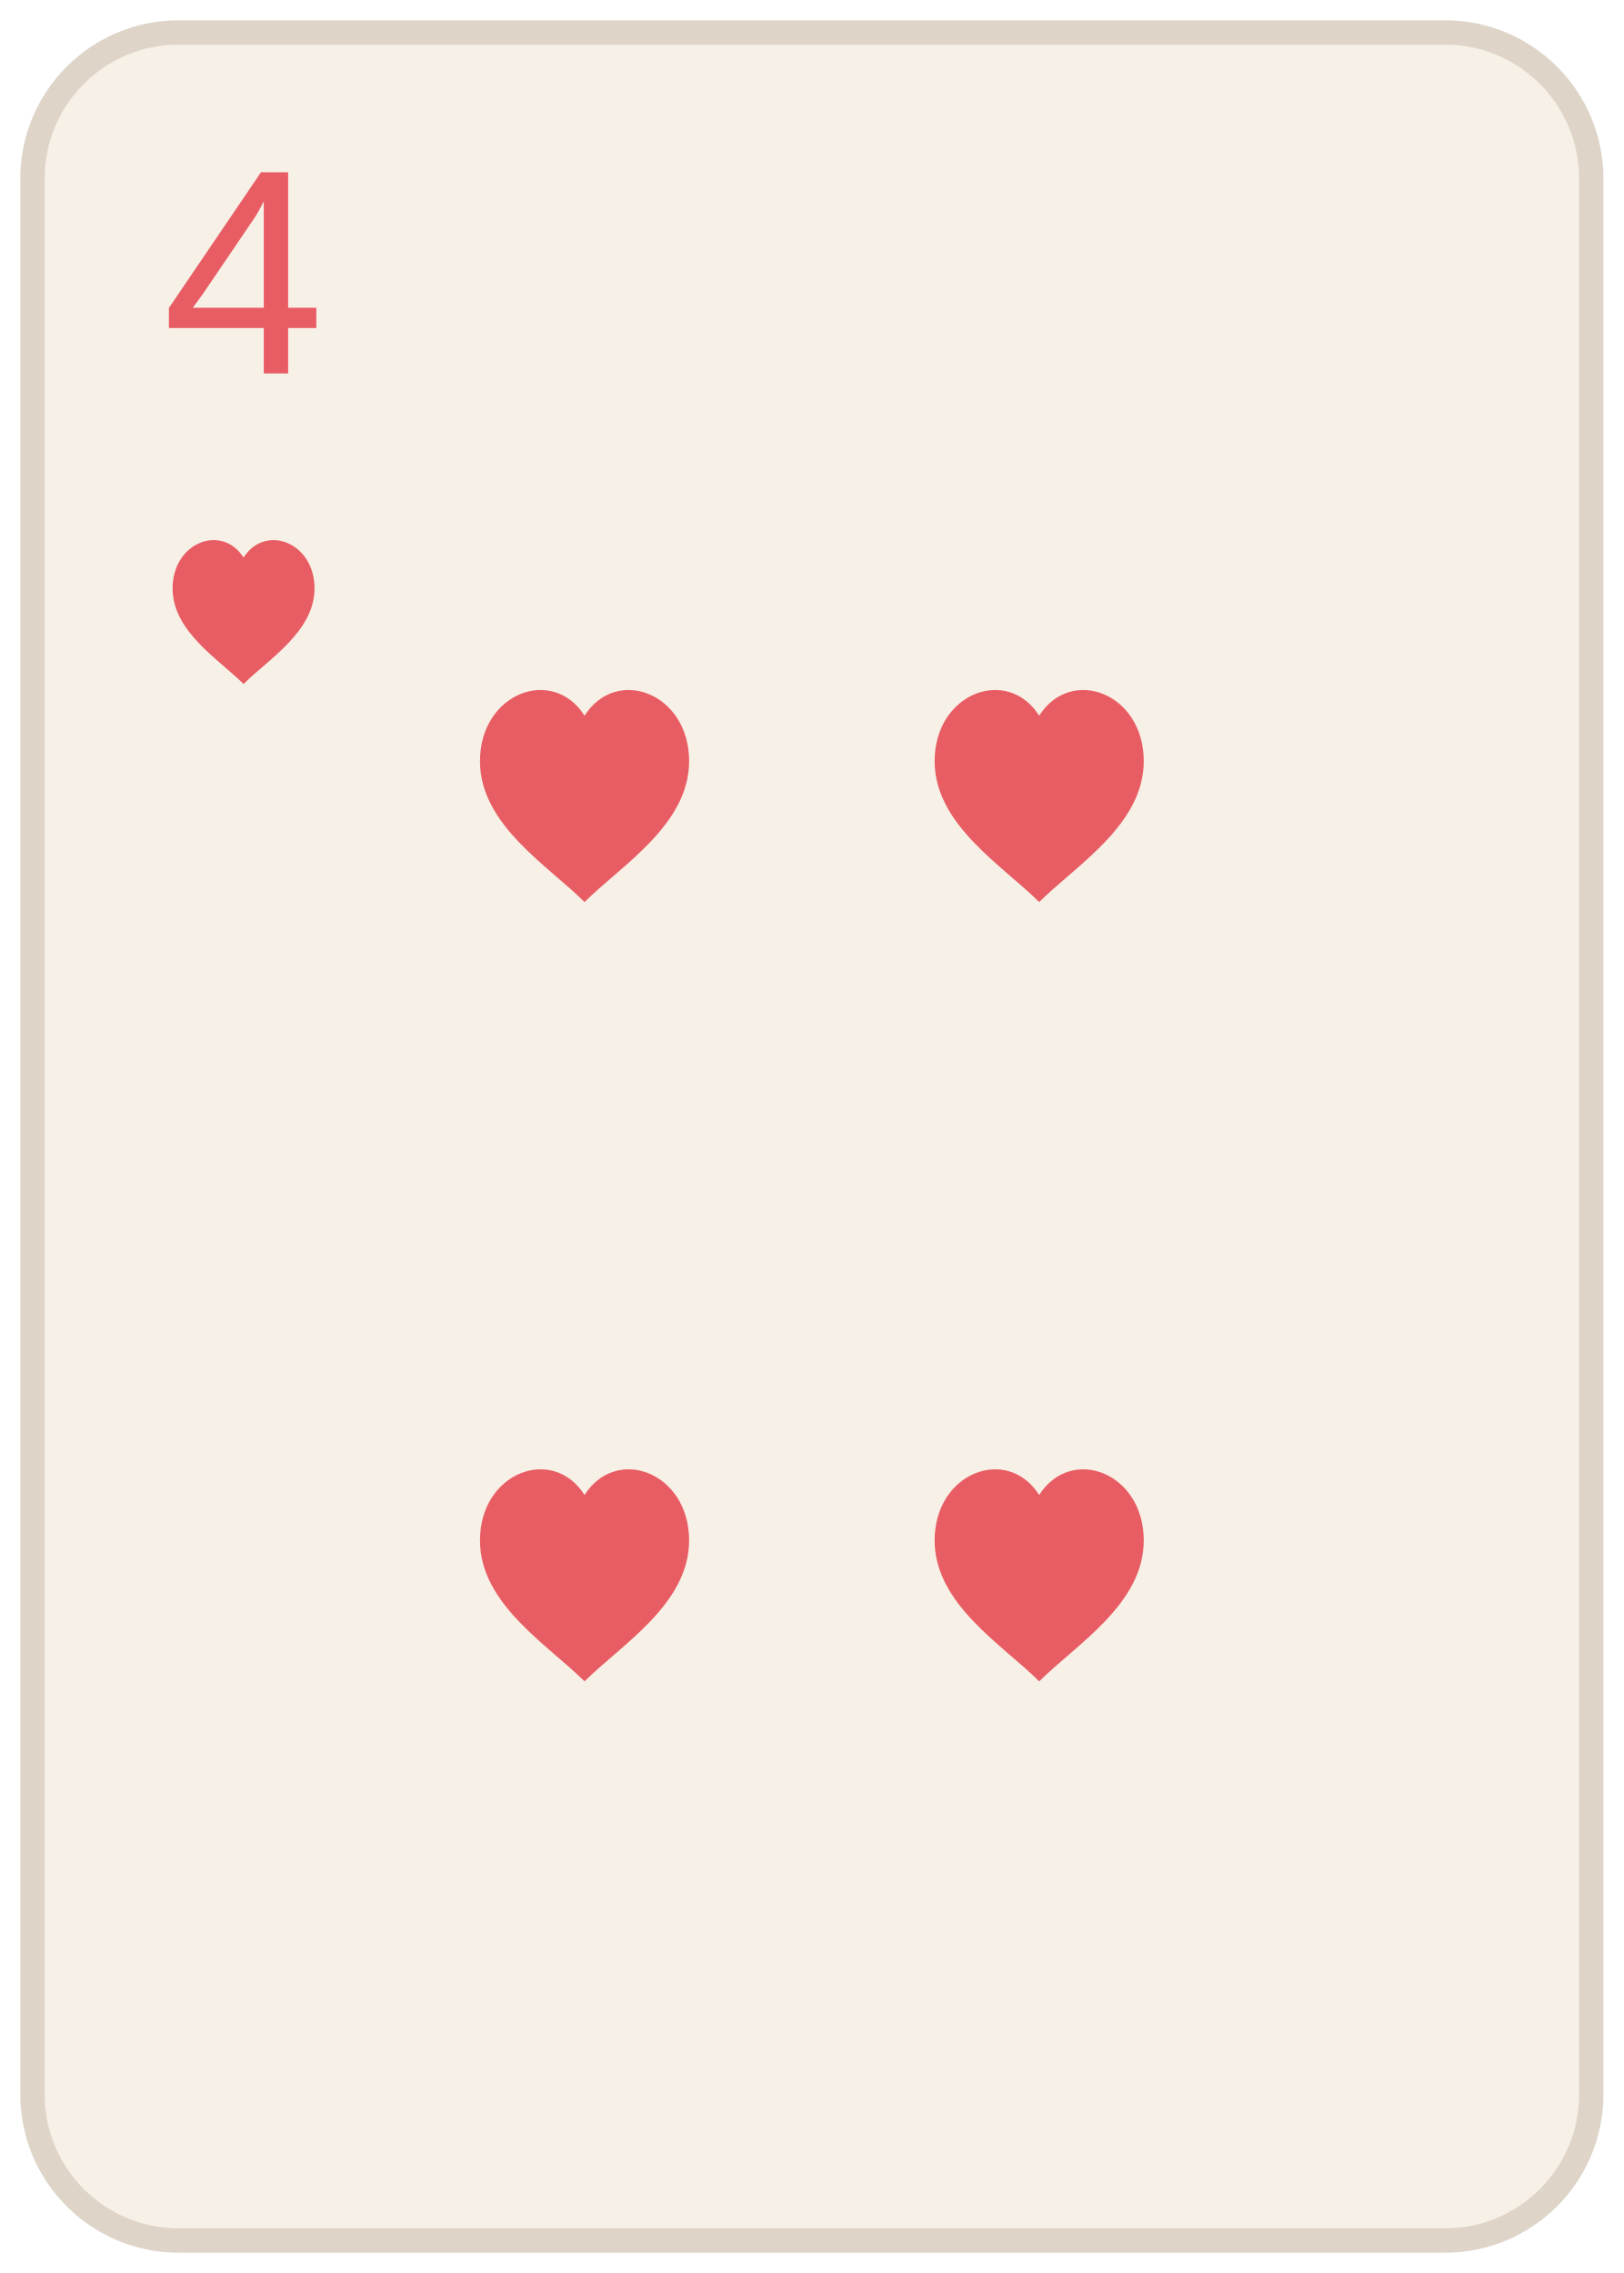
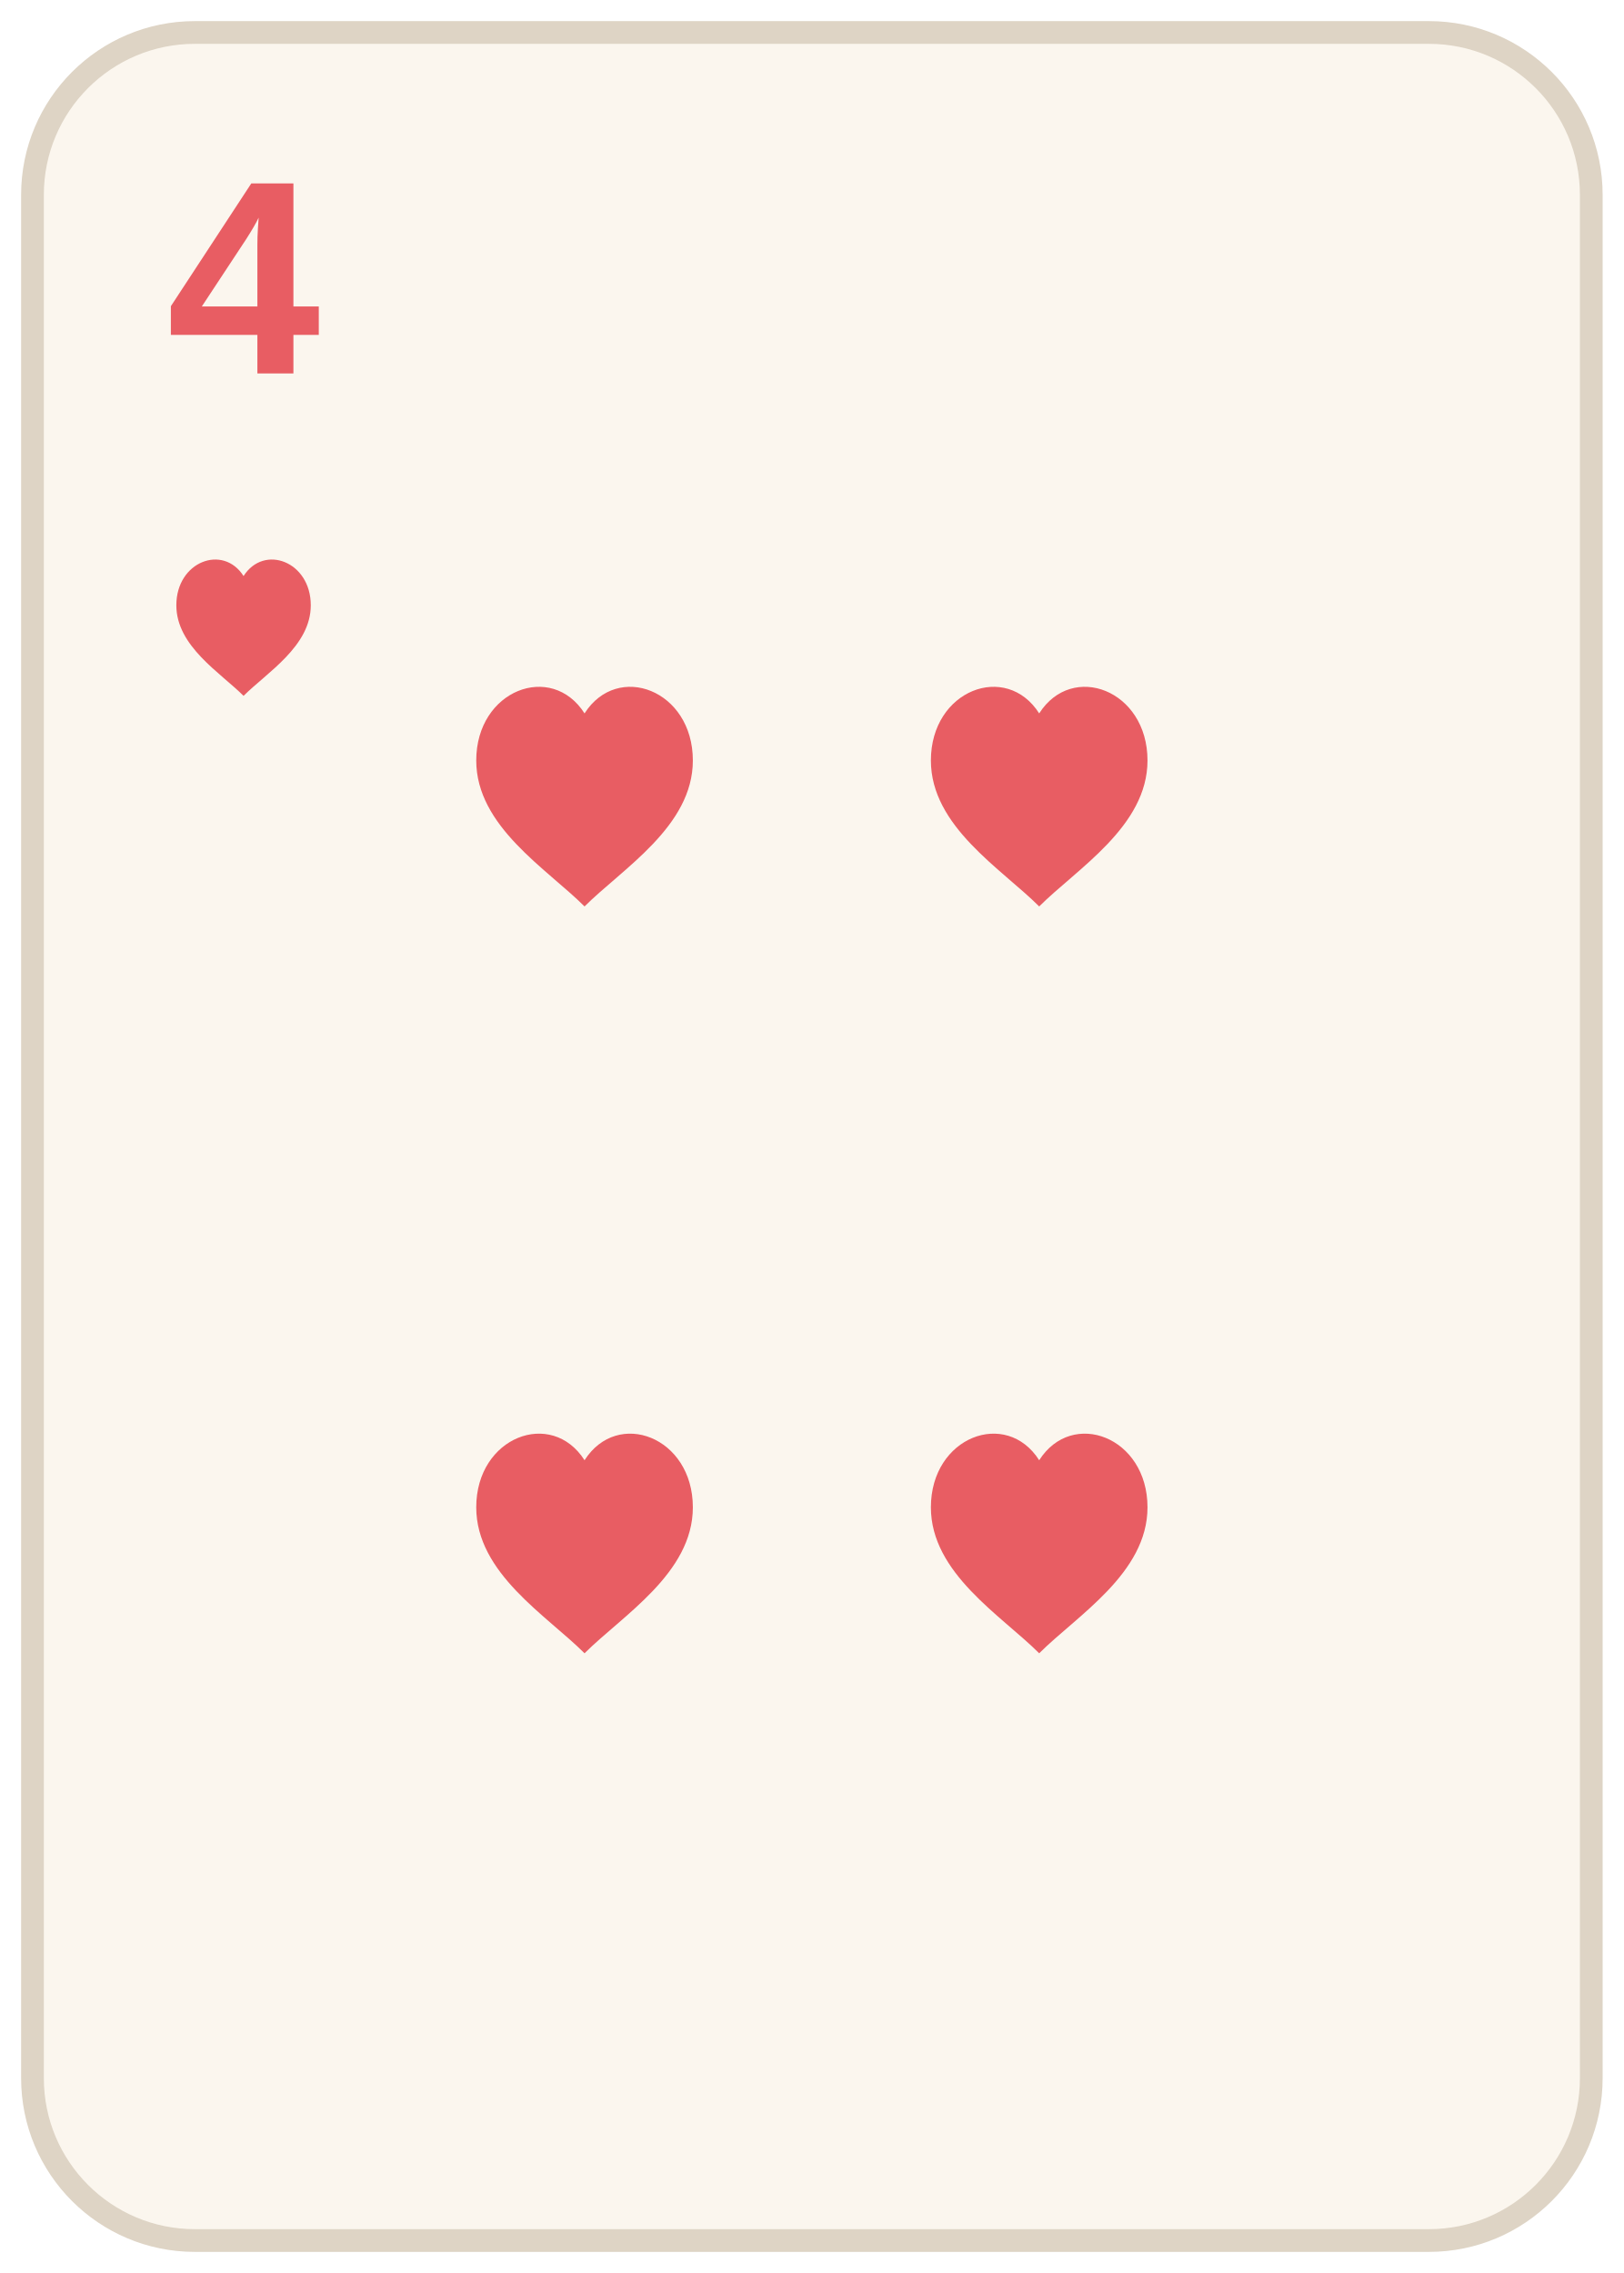
<svg xmlns="http://www.w3.org/2000/svg" viewBox="0 0 100 140" role="img" aria-label="4 of Hearts">
-   <rect x="2" y="2" width="96" height="136" rx="9" fill="#f7f0e6" stroke="#ded5c8" stroke-width="1.5" />
-   <text font-family="Haskoy, -apple-system, Segoe UI, Arial, sans-serif" font-weight="500" x="15" y="23" fill="#e85d63" font-size="18" text-anchor="middle">4</text>
-   <path d="M0,-7 C-7,-18 -23,-12 -23,3 C-23,17 -8,26 0,34 C8,26 23,17 23,3 C23,-12 7,-18 0,-7Z" fill="#e85d63" transform="translate(15 37) scale(0.19) translate(0 -7)" />
+   <rect x="2" y="2" width="96" height="136" rx="10" fill="#fbf6ee" stroke="#ded4c5" stroke-width="1.4" />
+   <g font-family="Haskoy,-apple-system,BlinkMacSystemFont,'Segoe UI',Arial,sans-serif">
+     <text x="15" y="23" fill="#e85d63" font-size="17" font-weight="600" text-anchor="middle">4</text>
+     <path fill="#e85d63" d="M0-7C-7-18-23-12-23 3c0 14 15 23 23 31C8 26 23 17 23 3 23-12 7-18 0-7Z" transform="translate(15 38) scale(0.18) translate(0 -7)" />
+   </g>
  <g>
-     <path d="M0,-7 C-7,-18 -23,-12 -23,3 C-23,17 -8,26 0,34 C8,26 23,17 23,3 C23,-12 7,-18 0,-7Z" fill="#e85d63" transform="translate(36 48) scale(0.28) translate(0 -7)" />
-     <path d="M0,-7 C-7,-18 -23,-12 -23,3 C-23,17 -8,26 0,34 C8,26 23,17 23,3 C23,-12 7,-18 0,-7Z" fill="#e85d63" transform="translate(64 48) scale(0.28) translate(0 -7)" />
-     <path d="M0,-7 C-7,-18 -23,-12 -23,3 C-23,17 -8,26 0,34 C8,26 23,17 23,3 C23,-12 7,-18 0,-7Z" fill="#e85d63" transform="translate(36 96) scale(0.28) translate(0 -7)" />
-     <path d="M0,-7 C-7,-18 -23,-12 -23,3 C-23,17 -8,26 0,34 C8,26 23,17 23,3 C23,-12 7,-18 0,-7Z" fill="#e85d63" transform="translate(64 96) scale(0.28) translate(0 -7)" />
+     <path fill="#e85d63" d="M0-7C-7-18-23-12-23 3c0 14 15 23 23 31C8 26 23 17 23 3 23-12 7-18 0-7Z" transform="translate(36 48) scale(0.29) translate(0 -7)" />
+     <path fill="#e85d63" d="M0-7C-7-18-23-12-23 3c0 14 15 23 23 31C8 26 23 17 23 3 23-12 7-18 0-7Z" transform="translate(64 48) scale(0.29) translate(0 -7)" />
+     <path fill="#e85d63" d="M0-7C-7-18-23-12-23 3c0 14 15 23 23 31C8 26 23 17 23 3 23-12 7-18 0-7Z" transform="translate(36 94) scale(0.29) translate(0 -7)" />
+     <path fill="#e85d63" d="M0-7C-7-18-23-12-23 3c0 14 15 23 23 31C8 26 23 17 23 3 23-12 7-18 0-7Z" transform="translate(64 94) scale(0.29) translate(0 -7)" />
  </g>
</svg>
